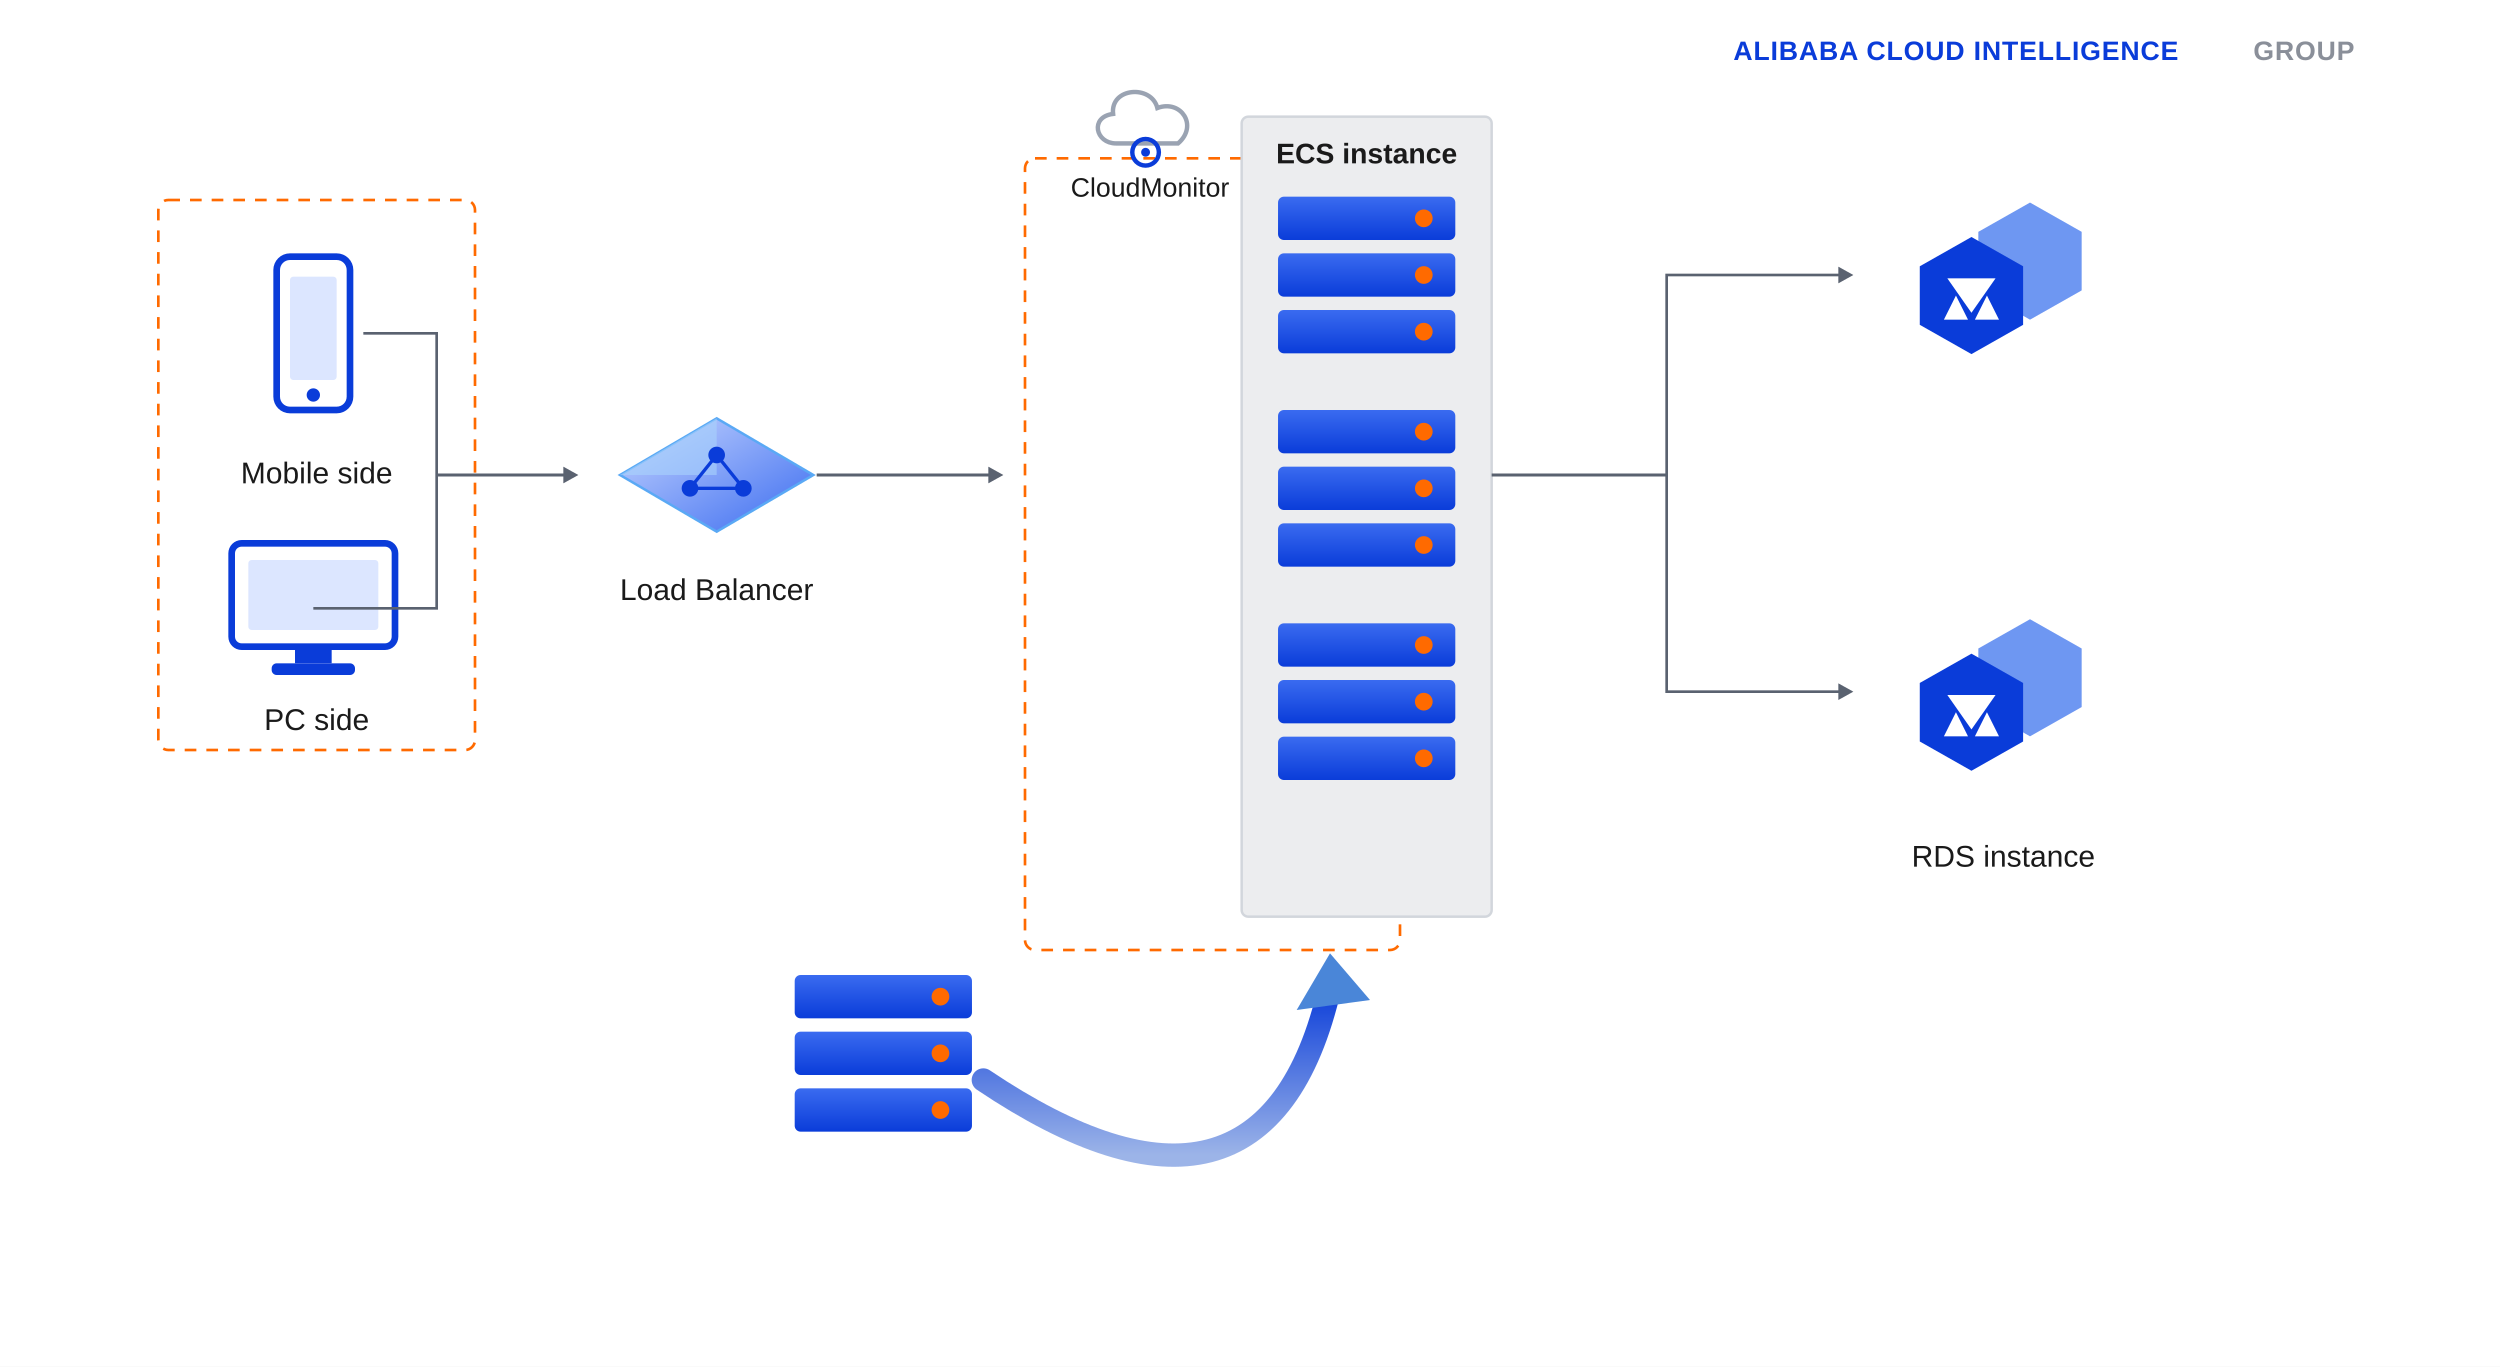
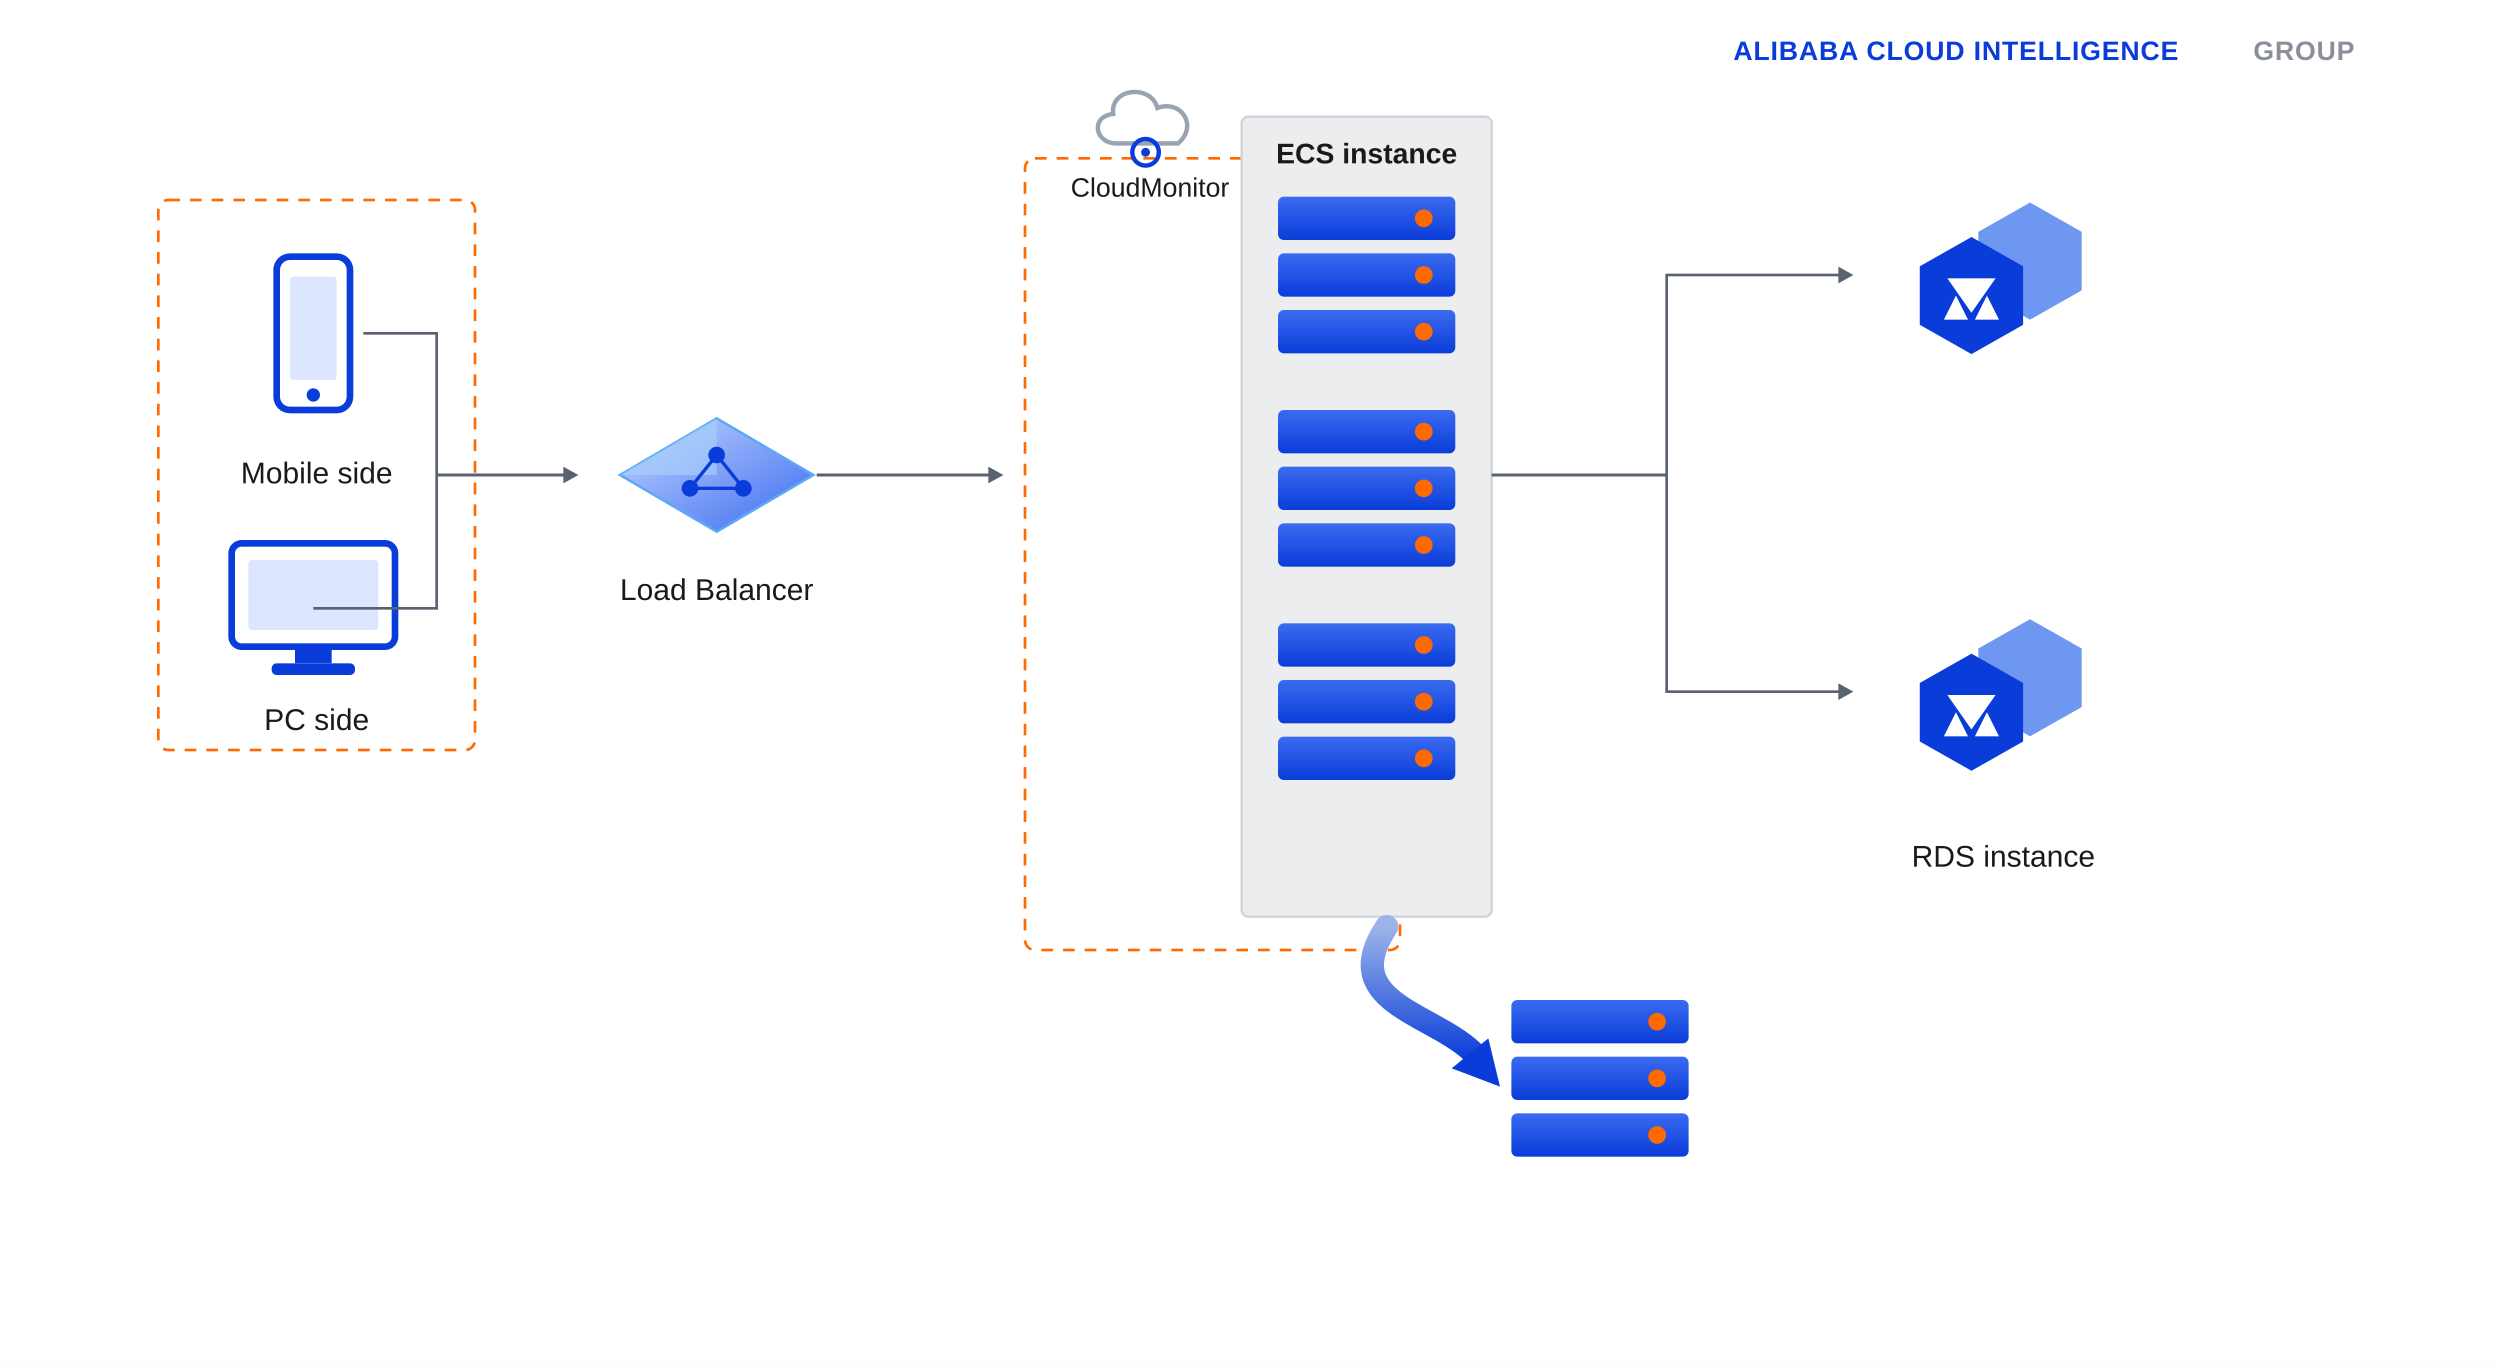
<svg xmlns="http://www.w3.org/2000/svg" width="1500" height="820" viewBox="0 0 1500 820" font-family="'Helvetica Neue','Arial',sans-serif">
  <defs>
    <linearGradient id="barG" x1="0" y1="0" x2="0" y2="1">
      <stop offset="0" stop-color="#3A6BF0" />
      <stop offset="1" stop-color="#0A3CD9" />
    </linearGradient>
    <linearGradient id="lbG" x1="0" y1="0" x2="1" y2="1">
      <stop offset="0" stop-color="#C7D6FF" />
      <stop offset="1" stop-color="#3A6BF0" />
    </linearGradient>
-     <linearGradient id="curveG" x1="0" y1="1" x2="0" y2="0">
+     <linearGradient id="curveG" x1="0" y1="0" x2="0" y2="1">
      <stop offset="0" stop-color="#9CB4E8" />
      <stop offset="1" stop-color="#0A3CD9" />
    </linearGradient>
    <marker id="ar" markerWidth="11" markerHeight="11" refX="7" refY="5" orient="auto" markerUnits="userSpaceOnUse">
      <path d="M0,0 L9,5 L0,10 Z" fill="#5A6270" />
    </marker>
    <symbol id="bar" viewBox="0 0 90 22">
      <rect x="0" y="0" width="90" height="22" rx="3" fill="url(#barG)" />
      <circle cx="74" cy="11" r="4.5" fill="#FF6A00" />
    </symbol>
    <symbol id="rds" viewBox="0 0 130 120">
      <polygon points="80,16 110,33 110,67 80,84 50,67 50,33" fill="#6E97F2" />
      <polygon points="46,36 76,53 76,87 46,104 16,87 16,53" fill="#0A3CD9" />
      <polygon points="32,60 60,60 46,80" fill="#FFFFFF" />
      <polygon points="30,84 44,84 37,70" fill="#FFFFFF" />
      <polygon points="48,84 62,84 55,70" fill="#FFFFFF" />
    </symbol>
    <symbol id="phone" viewBox="0 0 60 100">
      <rect x="8" y="4" width="44" height="92" rx="8" fill="none" stroke="#0A3CD9" stroke-width="4" />
      <rect x="16" y="16" width="28" height="62" rx="2" fill="#DCE6FF" />
      <circle cx="30" cy="87" r="4" fill="#0A3CD9" />
    </symbol>
    <symbol id="pc" viewBox="0 0 110 90">
      <rect x="6" y="6" width="98" height="62" rx="6" fill="none" stroke="#0A3CD9" stroke-width="4" />
      <rect x="16" y="16" width="78" height="42" rx="2" fill="#DCE6FF" />
      <rect x="44" y="68" width="22" height="10" fill="#0A3CD9" />
      <rect x="30" y="78" width="50" height="7" rx="3" fill="#0A3CD9" />
    </symbol>
    <symbol id="cmon" viewBox="0 0 90 70">
      <path d="M22,52 C8,52 4,34 20,32 C18,14 46,12 50,28 C66,22 78,40 64,52 Z" fill="none" stroke="#9AA3B2" stroke-width="3" />
      <circle cx="42" cy="58" r="9" fill="none" stroke="#0A3CD9" stroke-width="3" />
      <circle cx="42" cy="58" r="3" fill="#0A3CD9" />
    </symbol>
  </defs>
  <rect x="0" y="0" width="1500" height="820" fill="#FFFFFF" />
  <text x="1040" y="36" font-size="16" font-weight="800" fill="#0A3CD9" letter-spacing="0.5">ALIBABA CLOUD INTELLIGENCE</text>
  <text x="1352" y="36" font-size="16" font-weight="800" fill="#8A8F99" letter-spacing="0.5">GROUP</text>
  <rect x="95" y="120" width="190" height="330" rx="6" fill="none" stroke="#FF6A00" stroke-width="1.6" stroke-dasharray="7 6" />
  <use href="#phone" x="158" y="150" width="60" height="100" />
  <text x="190" y="290" text-anchor="middle" font-size="18" fill="#1A1A1A">Mobile side</text>
  <use href="#pc" x="133" y="320" width="110" height="90" />
  <text x="190" y="438" text-anchor="middle" font-size="18" fill="#1A1A1A">PC side</text>
  <path d="M218,200 H262 V285" fill="none" stroke="#5A6270" stroke-width="1.6" />
  <path d="M188,365 H262 V285" fill="none" stroke="#5A6270" stroke-width="1.6" />
  <line x1="262" y1="285" x2="345" y2="285" stroke="#5A6270" stroke-width="1.8" marker-end="url(#ar)" />
  <g transform="translate(430,285)">
    <polygon points="-58,0 0,-34 58,0 0,34" fill="url(#lbG)" stroke="#5AA9F5" stroke-width="1.5" />
    <polygon points="-58,0 0,-34 0,0" fill="#A9D2FB" opacity="0.6" />
    <circle cx="0" cy="-12" r="5" fill="#0A3CD9" />
    <circle cx="-16" cy="8" r="5" fill="#0A3CD9" />
    <circle cx="16" cy="8" r="5" fill="#0A3CD9" />
    <path d="M0,-12 L-16,8 M0,-12 L16,8 M-16,8 L16,8" stroke="#0A3CD9" stroke-width="2" fill="none" />
  </g>
  <text x="430" y="360" text-anchor="middle" font-size="18" fill="#1A1A1A">Load Balancer</text>
  <line x1="490" y1="285" x2="600" y2="285" stroke="#5A6270" stroke-width="1.8" marker-end="url(#ar)" />
  <rect x="615" y="95" width="225" height="475" rx="6" fill="none" stroke="#FF6A00" stroke-width="1.6" stroke-dasharray="7 6" />
  <use href="#cmon" x="650" y="40" width="80" height="62" />
  <text x="690" y="118" text-anchor="middle" font-size="16" fill="#1A1A1A">CloudMonitor</text>
  <rect x="745" y="70" width="150" height="480" rx="4" fill="#ECEDEF" stroke="#D2D6DC" stroke-width="1.5" />
  <text x="820" y="98" text-anchor="middle" font-size="17" font-weight="600" fill="#1A1A1A">ECS instance</text>
  <g>
    <use href="#bar" x="765" y="118" width="110" height="26" />
    <use href="#bar" x="765" y="152" width="110" height="26" />
    <use href="#bar" x="765" y="186" width="110" height="26" />
    <use href="#bar" x="765" y="246" width="110" height="26" />
    <use href="#bar" x="765" y="280" width="110" height="26" />
    <use href="#bar" x="765" y="314" width="110" height="26" />
    <use href="#bar" x="765" y="374" width="110" height="26" />
    <use href="#bar" x="765" y="408" width="110" height="26" />
    <use href="#bar" x="765" y="442" width="110" height="26" />
  </g>
  <line x1="895" y1="285" x2="1000" y2="285" stroke="#5A6270" stroke-width="1.8" />
  <path d="M1000,285 V165 H1110" fill="none" stroke="#5A6270" stroke-width="1.6" marker-end="url(#ar)" />
  <path d="M1000,285 V415 H1110" fill="none" stroke="#5A6270" stroke-width="1.6" marker-end="url(#ar)" />
  <use href="#rds" x="1135" y="105" width="135" height="124" />
  <use href="#rds" x="1135" y="355" width="135" height="124" />
  <text x="1202" y="520" text-anchor="middle" font-size="18" fill="#1A1A1A">RDS instance</text>
  <g>
-     <use href="#bar" x="475" y="585" width="110" height="26" />
-     <use href="#bar" x="475" y="619" width="110" height="26" />
-     <use href="#bar" x="475" y="653" width="110" height="26" />
+     <use href="#bar" x="905" y="600" width="110" height="26" />
+     <use href="#bar" x="905" y="634" width="110" height="26" />
+     <use href="#bar" x="905" y="668" width="110" height="26" />
  </g>
-   <path d="M590,648 C700,722 772,706 798,592" fill="none" stroke="url(#curveG)" stroke-width="14" stroke-linecap="round" />
-   <path d="M798,572 L778,606 L822,600 Z" fill="#4A86D8" />
+   <path d="M832,556 C800,604 866,608 888,636" fill="none" stroke="url(#curveG)" stroke-width="14" stroke-linecap="round" />
+   <path d="M900,652 L871,641 L893,623 Z" fill="#0A3CD9" />
</svg>
